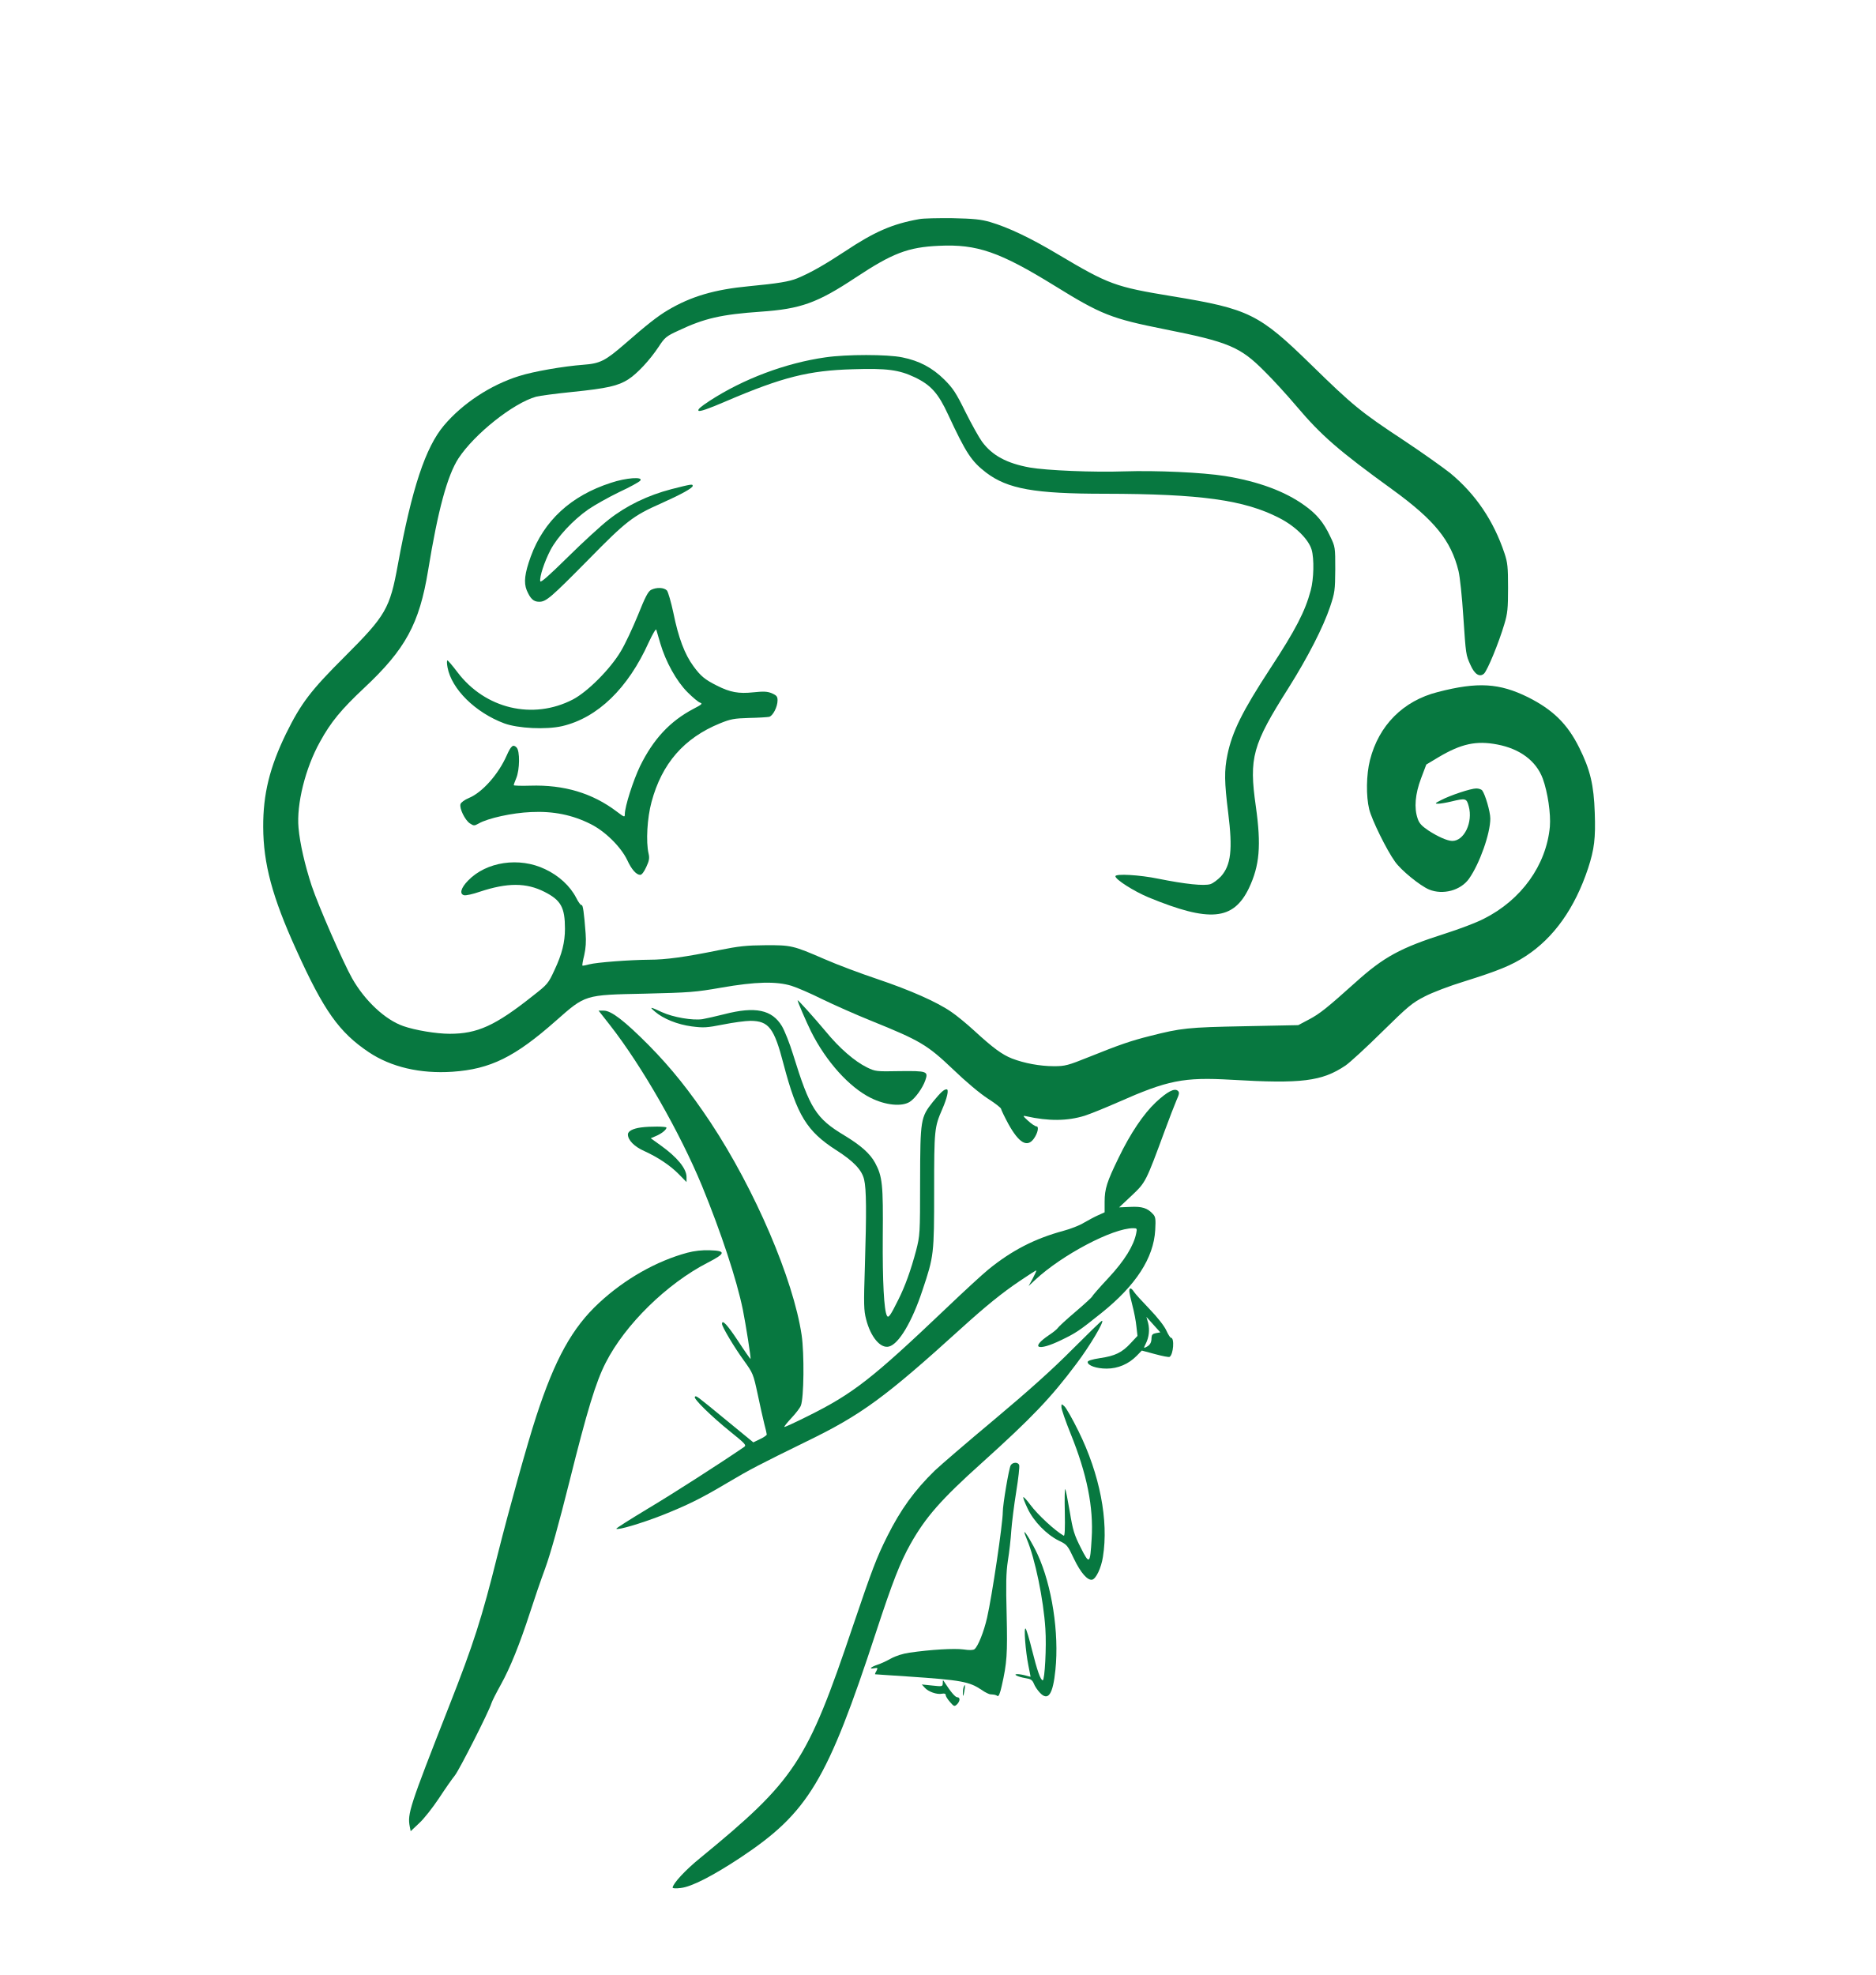
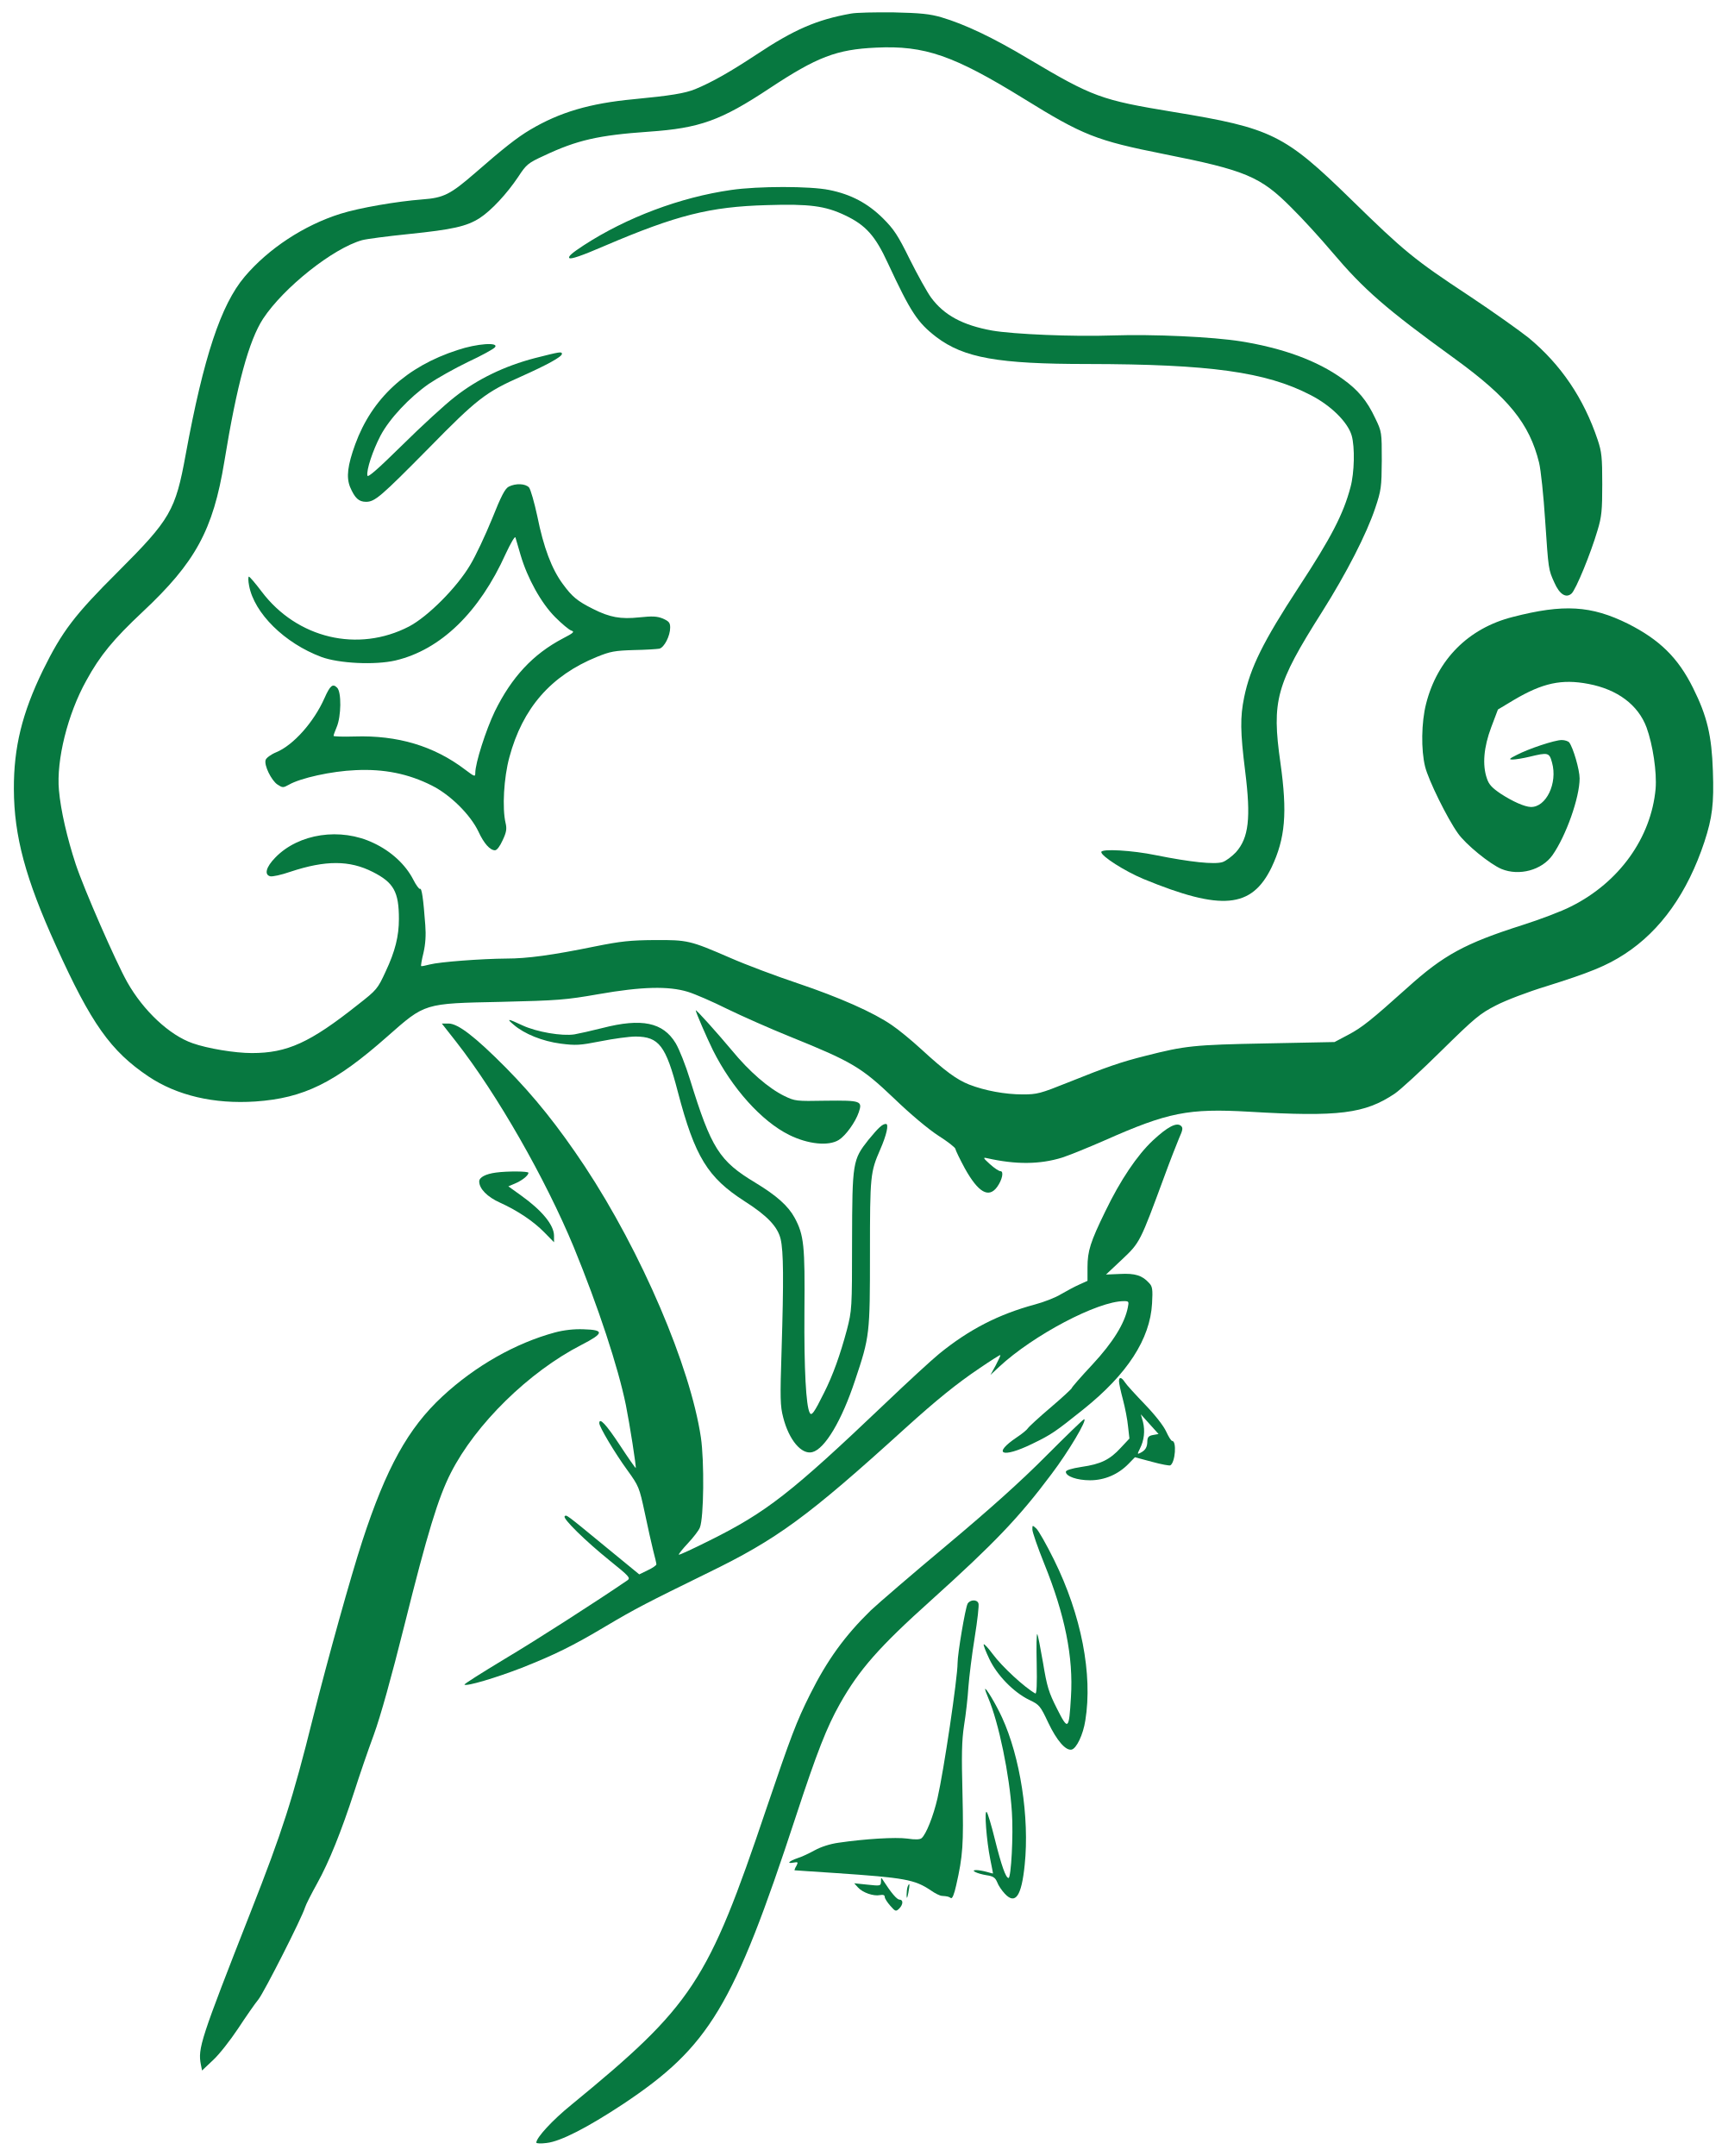
- <svg xmlns="http://www.w3.org/2000/svg" width="171" height="180" viewBox="0 0 171 180" fill="none">
-   <path d="M83.798 19.969C81.338 20.405 79.706 21.122 77.02 22.908C75.164 24.131 73.856 24.877 72.661 25.369C71.93 25.664 70.917 25.833 68.273 26.086C65.138 26.381 62.986 27.014 60.877 28.266C59.948 28.814 58.95 29.602 56.953 31.345C55.167 32.892 54.703 33.131 53.17 33.244C51.342 33.384 48.656 33.849 47.32 34.27C44.719 35.086 42.173 36.759 40.472 38.77C38.784 40.767 37.547 44.494 36.267 51.455C35.536 55.477 35.17 56.095 31.43 59.836C28.322 62.93 27.436 64.097 26.072 66.867C24.581 69.933 23.977 72.38 23.991 75.375C24.005 78.722 24.82 81.759 27 86.555C29.517 92.124 30.909 94.078 33.609 95.892C35.648 97.256 38.306 97.875 41.245 97.678C44.705 97.439 46.926 96.342 50.667 93.037C53.381 90.647 53.255 90.675 58.781 90.562C62.873 90.464 63.408 90.422 65.742 90.014C68.864 89.466 70.763 89.424 72.141 89.845C72.647 90 73.912 90.549 74.953 91.069C75.994 91.575 78.019 92.475 79.453 93.052C83.869 94.838 84.53 95.231 86.85 97.439C88.045 98.592 89.325 99.661 90.042 100.125C90.703 100.547 91.251 100.969 91.251 101.067C91.266 101.166 91.561 101.784 91.927 102.459C92.883 104.175 93.628 104.611 94.233 103.781C94.598 103.275 94.725 102.656 94.472 102.656C94.359 102.656 94.022 102.431 93.713 102.15C93.22 101.7 93.206 101.658 93.516 101.728C95.569 102.192 97.284 102.178 98.873 101.686C99.394 101.517 100.744 100.969 101.897 100.463C106.439 98.452 107.873 98.156 112.247 98.409C118.645 98.789 120.502 98.55 122.639 97.116C123.033 96.849 124.537 95.47 125.972 94.05C128.362 91.702 128.714 91.406 129.867 90.816C130.57 90.45 132.159 89.845 133.453 89.452C136.547 88.481 137.77 87.989 139.064 87.145C141.637 85.472 143.55 82.772 144.759 79.13C145.322 77.4 145.448 76.416 145.364 74.067C145.28 71.55 144.956 70.158 143.944 68.133C142.875 65.981 141.553 64.688 139.289 63.548C136.673 62.255 134.705 62.128 131.062 63.07C127.898 63.872 125.677 66.108 124.875 69.272C124.537 70.594 124.509 72.562 124.805 73.758C125.044 74.728 126.394 77.47 127.153 78.525C127.702 79.312 129.431 80.719 130.261 81.07C131.527 81.591 133.144 81.155 133.903 80.086C134.873 78.708 135.844 75.966 135.844 74.602C135.844 73.983 135.38 72.394 135.098 72.028C135.028 71.944 134.789 71.859 134.564 71.859C134.072 71.859 132.202 72.478 131.344 72.928C130.809 73.195 130.767 73.252 131.062 73.252C131.259 73.252 131.794 73.167 132.258 73.055C133.594 72.731 133.678 72.745 133.875 73.477C134.283 74.939 133.453 76.669 132.356 76.641C131.906 76.627 131.062 76.247 130.233 75.713C129.586 75.277 129.361 75.037 129.22 74.602C128.883 73.631 128.995 72.366 129.53 70.945L130.008 69.68L131.133 69.005C133.2 67.781 134.564 67.486 136.477 67.852C138.544 68.245 140.02 69.342 140.625 70.959C141.075 72.197 141.37 74.166 141.272 75.347C140.948 78.849 138.67 82.027 135.239 83.742C134.564 84.094 132.989 84.684 131.752 85.078C127.645 86.386 126.127 87.216 123.539 89.55C120.952 91.87 120.305 92.391 119.32 92.911L118.336 93.431L113.414 93.53C108.267 93.628 107.662 93.698 104.836 94.416C103.092 94.852 102.037 95.217 99.309 96.314C97.312 97.116 97.088 97.172 96.061 97.172C94.795 97.172 93.361 96.905 92.236 96.469C91.35 96.117 90.534 95.527 88.805 93.938C88.116 93.305 87.173 92.531 86.709 92.222C85.388 91.308 82.955 90.239 80.001 89.241C78.483 88.734 76.303 87.919 75.15 87.412C72.295 86.175 72.126 86.133 69.75 86.147C68.034 86.161 67.359 86.231 65.531 86.597C62.438 87.23 60.666 87.469 59.175 87.469C57.375 87.483 54.394 87.708 53.705 87.891C53.381 87.975 53.114 88.031 53.086 88.003C53.058 87.975 53.128 87.553 53.255 87.047C53.395 86.428 53.438 85.795 53.381 85.078C53.241 83.18 53.128 82.406 53.002 82.491C52.945 82.519 52.72 82.224 52.523 81.83C51.975 80.761 50.948 79.805 49.683 79.214C47.334 78.089 44.339 78.525 42.666 80.255C42.005 80.93 41.864 81.478 42.3 81.591C42.455 81.633 43.102 81.492 43.748 81.267C46.252 80.438 47.967 80.438 49.627 81.281C51.131 82.041 51.497 82.702 51.497 84.642C51.497 85.866 51.23 86.948 50.555 88.383C49.978 89.634 49.922 89.705 48.572 90.759C45.141 93.487 43.509 94.219 40.992 94.219C39.783 94.219 37.828 93.895 36.759 93.516C35.1 92.939 33.244 91.195 32.091 89.156C31.275 87.708 28.997 82.505 28.406 80.719C27.802 78.877 27.337 76.894 27.211 75.445C27.014 73.308 27.83 70.003 29.166 67.612C30.15 65.812 31.106 64.659 33.188 62.705C36.956 59.175 38.222 56.869 39.023 51.989C39.923 46.462 40.781 43.327 41.794 41.766C43.27 39.53 46.8 36.731 48.867 36.155C49.176 36.07 50.667 35.873 52.186 35.719C55.35 35.395 56.334 35.17 57.263 34.58C58.092 34.045 59.217 32.836 60.033 31.613C60.595 30.755 60.722 30.642 61.861 30.122C64.209 29.011 65.742 28.659 69.356 28.406C72.984 28.153 74.489 27.619 77.991 25.299C81.352 23.077 82.758 22.528 85.584 22.402C89.058 22.233 91.139 22.964 96.131 26.044C100.378 28.674 101.306 29.039 106.172 30.009C111.98 31.163 113.048 31.613 115.242 33.82C116.03 34.594 117.337 36.028 118.181 37.027C120.445 39.699 122.006 41.062 126.942 44.634C130.753 47.405 132.258 49.247 132.947 52.045C133.073 52.552 133.27 54.422 133.383 56.194C133.622 59.695 133.608 59.667 134.044 60.623C134.409 61.453 134.873 61.748 135.267 61.397C135.577 61.116 136.631 58.556 137.123 56.883C137.419 55.913 137.461 55.449 137.461 53.578C137.461 51.666 137.419 51.272 137.137 50.428C136.139 47.447 134.508 45.042 132.202 43.13C131.527 42.595 129.628 41.245 127.955 40.134C124.031 37.547 123.314 36.956 119.531 33.258C114.764 28.603 113.864 28.153 106.847 27C101.63 26.142 101.067 25.931 96.427 23.175C93.909 21.67 91.912 20.728 90.253 20.236C89.423 19.997 88.776 19.927 86.836 19.884C85.528 19.87 84.15 19.898 83.798 19.969Z" fill="#077840" />
-   <path d="M75.234 32.569C71.592 33.089 67.753 34.538 64.701 36.52C63.886 37.055 63.562 37.322 63.675 37.434C63.773 37.533 64.533 37.28 66.192 36.563C71.325 34.369 73.716 33.764 77.766 33.652C80.845 33.553 81.956 33.708 83.376 34.383C84.853 35.086 85.528 35.845 86.428 37.8C88.059 41.302 88.537 42.033 89.888 43.074C91.856 44.564 94.303 45 100.687 45C109.448 45.014 113.414 45.563 116.606 47.208C118.069 47.953 119.278 49.148 119.559 50.105C119.798 50.934 119.756 52.777 119.475 53.803C118.969 55.716 118.097 57.403 115.762 60.961C113.245 64.814 112.317 66.684 111.881 68.794C111.586 70.228 111.6 71.269 111.952 74.081C112.373 77.442 112.205 78.849 111.291 79.875C111.009 80.17 110.587 80.494 110.334 80.578C109.758 80.761 108.028 80.578 105.581 80.086C103.88 79.734 101.672 79.608 101.672 79.861C101.672 80.156 103.345 81.225 104.695 81.788C110.264 84.08 112.416 83.883 113.836 80.958C114.82 78.877 114.975 77.077 114.469 73.477C113.836 69.047 114.159 67.894 117.436 62.719C119.194 59.934 120.628 57.136 121.247 55.28C121.669 54.014 121.697 53.803 121.711 51.891C121.711 49.88 121.711 49.838 121.247 48.881C120.656 47.616 120.009 46.842 118.898 46.055C117.098 44.761 114.68 43.875 111.656 43.383C109.617 43.059 105.427 42.863 102.445 42.961C99.717 43.059 95.386 42.877 93.867 42.609C91.772 42.23 90.436 41.513 89.508 40.247C89.241 39.881 88.566 38.672 88.003 37.547C87.145 35.803 86.864 35.381 86.076 34.594C84.98 33.511 83.784 32.878 82.237 32.569C80.888 32.288 77.147 32.288 75.234 32.569Z" fill="#077840" />
-   <path d="M55.688 44.002C52.031 45.183 49.57 47.461 48.375 50.737C47.827 52.256 47.728 53.086 48.009 53.789C48.347 54.577 48.628 54.844 49.148 54.844C49.781 54.844 50.189 54.492 53.648 50.991C57.066 47.503 57.698 47.011 60.244 45.886C62.1 45.056 63.141 44.48 63.141 44.283C63.141 44.1 63.042 44.114 61.214 44.578C59.048 45.141 57.094 46.083 55.477 47.362C54.788 47.897 53.1 49.444 51.75 50.78C50.02 52.481 49.275 53.142 49.247 52.973C49.163 52.58 49.627 51.188 50.175 50.133C50.808 48.923 52.242 47.391 53.634 46.42C54.211 46.027 55.462 45.323 56.419 44.859C57.389 44.409 58.261 43.931 58.359 43.805C58.669 43.425 57.066 43.538 55.688 44.002Z" fill="#077840" />
-   <path d="M59.344 53.761C59.077 53.902 58.809 54.408 58.148 56.067C57.67 57.234 56.981 58.711 56.587 59.358C55.631 60.975 53.564 63.042 52.228 63.745C48.572 65.644 44.212 64.603 41.681 61.242C41.245 60.666 40.837 60.188 40.781 60.188C40.725 60.188 40.725 60.483 40.795 60.834C41.161 62.803 43.327 64.941 45.956 65.925C47.208 66.389 49.781 66.516 51.244 66.178C54.478 65.419 57.248 62.733 59.133 58.542C59.484 57.797 59.78 57.277 59.822 57.389C59.85 57.502 60.019 58.064 60.188 58.641C60.68 60.314 61.664 62.086 62.663 63.084C63.141 63.562 63.661 63.998 63.816 64.041C64.069 64.125 63.97 64.209 63.211 64.603C61.073 65.728 59.555 67.359 58.345 69.82C57.712 71.142 56.953 73.505 56.953 74.208C56.953 74.503 56.911 74.489 56.222 73.969C54 72.281 51.398 71.508 48.333 71.606C47.503 71.634 46.828 71.606 46.828 71.564C46.828 71.508 46.927 71.227 47.053 70.931C47.377 70.172 47.405 68.428 47.081 68.119C46.772 67.809 46.589 67.95 46.181 68.864C45.422 70.58 43.959 72.225 42.736 72.731C42.356 72.886 42.019 73.139 41.977 73.28C41.85 73.659 42.384 74.742 42.82 75.037C43.186 75.277 43.228 75.277 43.636 75.052C44.466 74.573 46.688 74.081 48.403 74.011C50.428 73.912 52.172 74.264 53.845 75.108C55.167 75.769 56.602 77.189 57.178 78.398C57.572 79.256 58.008 79.734 58.359 79.734C58.5 79.734 58.711 79.453 58.908 79.017C59.175 78.455 59.217 78.202 59.119 77.794C58.866 76.725 58.992 74.545 59.386 73.097C60.328 69.581 62.353 67.261 65.63 65.925C66.6 65.531 66.909 65.475 68.273 65.433C69.131 65.419 69.947 65.362 70.102 65.334C70.453 65.25 70.875 64.42 70.875 63.83C70.875 63.478 70.791 63.38 70.355 63.183C69.933 63.014 69.609 63 68.667 63.098C67.331 63.239 66.558 63.098 65.362 62.494C64.237 61.931 63.872 61.622 63.211 60.722C62.409 59.639 61.833 58.106 61.383 55.87C61.172 54.886 60.905 53.958 60.792 53.817C60.525 53.536 59.85 53.508 59.344 53.761Z" fill="#077840" />
-   <path d="M72.703 91.167C72.703 91.308 73.491 93.122 73.927 94.008C75.291 96.736 77.414 99.099 79.383 100.069C80.719 100.73 82.195 100.885 82.927 100.42C83.419 100.111 84.108 99.155 84.347 98.452C84.628 97.636 84.502 97.594 81.998 97.622C79.861 97.664 79.791 97.65 79.031 97.284C77.906 96.736 76.514 95.527 75.291 94.036C74.194 92.728 72.703 91.069 72.703 91.167Z" fill="#077840" />
-   <path d="M59.695 92.194C60.455 92.855 61.763 93.375 63.042 93.544C64.139 93.684 64.406 93.67 65.911 93.375C66.825 93.192 67.95 93.038 68.414 93.038C70.073 93.052 70.566 93.684 71.423 96.989C72.647 101.644 73.547 103.106 76.219 104.822C77.808 105.834 78.553 106.622 78.764 107.494C78.975 108.38 78.989 110.419 78.834 115.453C78.722 118.87 78.736 119.433 78.947 120.234C79.355 121.852 80.255 122.92 81.028 122.724C81.928 122.499 83.138 120.459 84.08 117.605C85.134 114.469 85.148 114.3 85.148 108.492C85.148 102.952 85.177 102.727 85.88 101.109C86.33 100.083 86.513 99.281 86.287 99.281C86.034 99.281 85.753 99.549 85.036 100.42C83.911 101.841 83.883 102.024 83.869 107.649C83.869 112.486 83.855 112.599 83.503 113.977C83.025 115.763 82.505 117.225 81.872 118.477C81.155 119.925 80.972 120.164 80.845 119.911C80.578 119.433 80.438 116.789 80.466 112.711C80.508 107.958 80.438 107.227 79.763 105.975C79.298 105.131 78.483 104.4 76.95 103.472C74.376 101.925 73.814 101.025 72.295 96.117C71.986 95.105 71.522 93.938 71.269 93.516C70.369 92.025 68.85 91.702 66.023 92.433C65.25 92.63 64.35 92.827 64.041 92.883C63.141 93.023 61.355 92.714 60.342 92.25C59.259 91.744 59.147 91.73 59.695 92.194Z" fill="#077840" />
-   <path d="M55.589 93.417C58.528 97.172 61.973 103.219 63.984 108.07C65.742 112.359 67.148 116.62 67.711 119.362C67.978 120.698 68.47 123.806 68.414 123.862C68.4 123.877 67.88 123.145 67.275 122.217C66.291 120.727 65.812 120.22 65.812 120.656C65.812 120.923 66.938 122.808 67.809 124.003C68.639 125.156 68.667 125.227 69.061 127.055C69.272 128.081 69.553 129.305 69.666 129.769C69.792 130.233 69.891 130.669 69.891 130.739C69.891 130.809 69.609 131.006 69.272 131.161L68.667 131.456L66.248 129.473C63.394 127.125 63.464 127.181 63.337 127.308C63.183 127.462 64.814 129.066 66.558 130.472C67.936 131.583 68.062 131.709 67.823 131.878C65.644 133.369 61.312 136.153 59.02 137.517C57.417 138.487 56.138 139.289 56.18 139.331C56.32 139.472 58.402 138.853 60.258 138.136C62.634 137.194 63.9 136.575 66.305 135.141C68.414 133.889 69.244 133.467 73.547 131.358C78.525 128.939 80.677 127.364 87.68 121.008C89.902 118.997 91.364 117.816 92.953 116.747C93.755 116.198 94.444 115.762 94.458 115.791C94.486 115.819 94.331 116.142 94.134 116.522L93.755 117.211L94.373 116.634C96.806 114.37 101.419 111.937 103.289 111.937C103.641 111.937 103.655 111.966 103.57 112.387C103.345 113.527 102.516 114.877 101.039 116.466C100.223 117.337 99.562 118.097 99.562 118.153C99.562 118.195 98.888 118.828 98.058 119.531C97.214 120.248 96.483 120.923 96.427 121.022C96.37 121.12 96.019 121.416 95.653 121.655C93.853 122.864 94.57 123.187 96.736 122.133C98.128 121.458 98.367 121.289 100.406 119.658C103.528 117.155 105.159 114.652 105.3 112.106C105.356 111.108 105.328 110.897 105.103 110.658C104.597 110.095 104.091 109.941 103.008 109.997L102.009 110.039L103.163 108.956C104.442 107.747 104.442 107.733 106.186 103.008C106.58 101.925 107.058 100.716 107.227 100.308C107.508 99.689 107.522 99.548 107.353 99.408C107.044 99.155 106.397 99.492 105.356 100.462C104.245 101.503 103.036 103.289 101.953 105.539C100.898 107.705 100.688 108.352 100.688 109.533V110.489L100.097 110.756C99.773 110.897 99.183 111.22 98.789 111.445C98.409 111.684 97.566 112.008 96.933 112.177C94.331 112.88 92.222 113.962 90.084 115.706C89.55 116.142 87.806 117.745 86.231 119.25C79.509 125.648 77.766 127.012 73.659 129.052C72.506 129.628 71.536 130.078 71.494 130.05C71.466 130.008 71.761 129.642 72.155 129.22C72.548 128.798 72.928 128.306 72.998 128.109C73.28 127.42 73.322 123.384 73.069 121.669C72.309 116.592 68.822 108.436 64.772 102.305C62.873 99.45 61.2 97.355 59.133 95.259C56.925 93.037 55.716 92.109 55.041 92.109H54.562L55.589 93.417Z" fill="#077840" />
-   <path d="M58.43 102.755C57.698 102.853 57.234 103.092 57.234 103.388C57.234 103.908 57.811 104.499 58.725 104.906C59.991 105.483 61.102 106.228 61.889 107.03L62.578 107.733V107.269C62.578 106.509 61.734 105.469 60.216 104.386L59.316 103.739L59.78 103.542C60.286 103.331 60.75 102.966 60.75 102.769C60.75 102.656 59.259 102.642 58.43 102.755Z" fill="#077840" />
-   <path d="M62.648 114.173C59.836 114.933 56.953 116.564 54.605 118.744C52.158 121.008 50.583 123.863 48.881 129.08C48.038 131.667 46.434 137.433 45.352 141.722C43.917 147.488 43.158 149.85 40.922 155.531C37.322 164.7 37.125 165.305 37.35 166.472L37.434 166.894L38.208 166.163C38.644 165.769 39.445 164.742 40.008 163.898C40.57 163.041 41.217 162.113 41.47 161.803C41.878 161.283 44.564 155.995 44.789 155.25C44.845 155.053 45.239 154.28 45.661 153.52C46.505 152.002 47.377 149.836 48.319 146.939C48.656 145.884 49.275 144.07 49.697 142.931C50.189 141.581 50.962 138.797 51.891 135.084C53.522 128.545 54.309 125.958 55.209 124.2C56.981 120.713 60.792 116.986 64.519 115.073C66.164 114.23 66.192 113.991 64.688 113.948C64.013 113.92 63.281 114.005 62.648 114.173Z" fill="#077840" />
-   <path d="M102.937 117.661C102.937 117.802 103.064 118.392 103.219 118.969C103.373 119.545 103.542 120.417 103.584 120.881L103.683 121.753L103.064 122.414C102.277 123.272 101.63 123.581 100.266 123.778C99.534 123.891 99.141 124.017 99.141 124.13C99.141 124.453 99.942 124.734 100.87 124.734C101.911 124.734 102.881 124.313 103.612 123.567L104.077 123.089L105.286 123.413C105.947 123.595 106.552 123.708 106.608 123.666C106.959 123.455 107.072 121.922 106.734 121.922C106.664 121.922 106.481 121.627 106.312 121.261C106.13 120.853 105.525 120.08 104.794 119.32C104.119 118.617 103.472 117.914 103.359 117.731C103.12 117.366 102.937 117.323 102.937 117.661ZM105.37 121.5C105.061 121.556 104.977 121.655 104.962 121.922C104.962 122.358 104.836 122.583 104.484 122.766C104.245 122.892 104.231 122.878 104.428 122.484C104.737 121.88 104.808 121.205 104.653 120.572L104.498 120.023L105.131 120.727L105.764 121.43L105.37 121.5Z" fill="#077840" />
-   <path d="M97.734 122.991C95.934 124.805 93.755 126.759 90.633 129.375C88.158 131.442 85.725 133.538 85.205 134.03C83.348 135.844 82.097 137.573 80.873 140.02C79.889 141.989 79.509 143.002 77.737 148.219C73.561 160.608 72.478 162.239 63.802 169.355C62.466 170.438 61.327 171.675 61.312 172.041C61.312 172.111 61.65 172.125 62.058 172.069C63.056 171.956 64.983 170.958 67.5 169.298C73.673 165.192 75.403 162.323 79.861 148.725C81.366 144.141 82.069 142.355 82.997 140.709C84.375 138.263 85.795 136.645 89.508 133.313C94.036 129.234 95.808 127.378 98.1 124.313C99.338 122.681 100.702 120.375 100.448 120.375C100.378 120.375 99.169 121.556 97.734 122.991Z" fill="#077840" />
-   <path d="M96.75 128.25C96.75 128.433 97.13 129.53 97.594 130.683C99.07 134.325 99.689 137.363 99.506 140.217C99.366 142.58 99.309 142.636 98.508 141.047C97.917 139.88 97.791 139.472 97.509 137.756C97.326 136.688 97.144 135.773 97.102 135.717C97.045 135.675 97.031 136.631 97.059 137.841C97.088 139.275 97.059 140.006 96.961 139.964C96.173 139.514 94.598 138.066 93.909 137.138C93.6 136.716 93.319 136.42 93.276 136.448C93.234 136.491 93.417 136.955 93.67 137.489C94.219 138.656 95.4 139.866 96.511 140.414C97.256 140.766 97.312 140.836 97.889 142.059C98.494 143.325 99.126 144.056 99.548 143.972C99.9 143.902 100.378 142.903 100.533 141.891C101.067 138.6 100.252 134.367 98.297 130.416C97.763 129.333 97.186 128.32 97.031 128.18C96.75 127.927 96.75 127.927 96.75 128.25Z" fill="#077840" />
-   <path d="M92.123 133.552C91.955 133.875 91.406 137.124 91.406 137.799C91.406 138.853 90.422 145.491 89.972 147.445C89.677 148.725 89.156 150.033 88.833 150.3C88.72 150.399 88.369 150.413 87.82 150.328C86.977 150.216 84.825 150.342 82.898 150.624C82.294 150.708 81.647 150.919 81.211 151.158C80.831 151.369 80.269 151.636 79.987 151.72C79.369 151.931 79.158 152.142 79.678 152.044C80.016 151.988 80.03 152.002 79.889 152.283C79.791 152.438 79.748 152.578 79.762 152.592C79.791 152.592 81.098 152.691 82.687 152.789C87.651 153.127 88.341 153.253 89.494 154.027C89.789 154.238 90.155 154.42 90.295 154.42C90.675 154.449 90.759 154.463 90.928 154.575C91.026 154.645 91.167 154.308 91.308 153.661C91.786 151.566 91.842 150.736 91.758 147.164C91.687 144.366 91.701 143.367 91.87 142.242C91.997 141.469 92.137 140.231 92.18 139.5C92.236 138.769 92.433 137.166 92.63 135.956C92.826 134.733 92.953 133.65 92.897 133.524C92.798 133.228 92.292 133.256 92.123 133.552Z" fill="#077840" />
-   <path d="M93.375 139.655C93.375 139.711 93.473 139.992 93.6 140.287C94.345 142.045 95.119 145.772 95.287 148.444C95.4 150.061 95.231 153.141 95.048 153.141C94.852 153.141 94.542 152.269 94.064 150.356C93.825 149.372 93.558 148.5 93.487 148.43C93.305 148.247 93.473 150.483 93.741 151.805C93.853 152.339 93.938 152.803 93.938 152.817C93.938 152.831 93.727 152.775 93.487 152.705C93.234 152.634 92.897 152.578 92.742 152.578C92.278 152.578 92.784 152.831 93.473 152.944C93.952 153.014 94.092 153.112 94.233 153.436C94.317 153.675 94.57 154.041 94.781 154.266C95.541 155.081 95.977 154.434 96.202 152.198C96.553 148.823 95.878 144.492 94.584 141.68C94.162 140.751 93.375 139.444 93.375 139.655Z" fill="#077840" />
-   <path d="M85.936 153.394C85.922 153.717 85.894 153.717 84.98 153.619L84.023 153.52L84.291 153.816C84.614 154.181 85.402 154.462 85.866 154.364C86.091 154.322 86.203 154.364 86.203 154.491C86.203 154.603 86.386 154.884 86.597 155.123C86.963 155.545 87.005 155.545 87.23 155.334C87.525 155.039 87.539 154.687 87.258 154.687C87.075 154.687 86.667 154.209 86.105 153.337C85.95 153.084 85.936 153.084 85.936 153.394Z" fill="#077840" />
-   <path d="M87.834 153.773C87.792 153.9 87.764 154.181 87.764 154.378C87.778 154.659 87.806 154.617 87.891 154.195C88.003 153.591 87.989 153.394 87.834 153.773Z" fill="#077840" />
+ <svg xmlns="http://www.w3.org/2000/svg" width="123" height="154" viewBox="0 0 123 154" fill="none">
+   <path d="M60.798 0.969C58.337 1.405 56.706 2.122 54.02 3.908C52.164 5.131 50.856 5.877 49.661 6.369C48.93 6.664 47.917 6.833 45.273 7.086C42.138 7.381 39.986 8.014 37.877 9.266C36.948 9.814 35.95 10.602 33.953 12.345C32.167 13.892 31.703 14.131 30.17 14.244C28.342 14.384 25.656 14.848 24.32 15.27C21.719 16.086 19.173 17.759 17.472 19.77C15.784 21.767 14.547 25.494 13.267 32.455C12.536 36.477 12.17 37.095 8.43 40.836C5.322 43.93 4.436 45.097 3.072 47.867C1.581 50.933 0.977 53.38 0.991 56.375C1.005 59.722 1.82 62.759 4 67.555C6.517 73.124 7.909 75.078 10.609 76.892C12.648 78.256 15.306 78.875 18.245 78.678C21.705 78.439 23.927 77.342 27.667 74.037C30.381 71.647 30.255 71.675 35.781 71.562C39.873 71.464 40.408 71.422 42.742 71.014C45.864 70.466 47.763 70.424 49.141 70.845C49.647 71 50.913 71.549 51.953 72.069C52.994 72.575 55.019 73.475 56.453 74.052C60.869 75.838 61.53 76.231 63.85 78.439C65.045 79.592 66.325 80.661 67.042 81.125C67.703 81.547 68.251 81.969 68.251 82.067C68.266 82.166 68.561 82.784 68.927 83.459C69.883 85.175 70.628 85.611 71.233 84.781C71.598 84.275 71.725 83.656 71.472 83.656C71.359 83.656 71.022 83.431 70.713 83.15C70.22 82.7 70.206 82.658 70.516 82.728C72.569 83.192 74.284 83.178 75.873 82.686C76.394 82.517 77.744 81.969 78.897 81.463C83.439 79.452 84.873 79.156 89.247 79.409C95.645 79.789 97.501 79.55 99.639 78.116C100.033 77.849 101.537 76.47 102.972 75.05C105.362 72.702 105.714 72.406 106.867 71.816C107.57 71.45 109.159 70.845 110.453 70.452C113.547 69.481 114.77 68.989 116.064 68.145C118.637 66.472 120.55 63.772 121.759 60.13C122.322 58.4 122.448 57.416 122.364 55.067C122.28 52.55 121.956 51.158 120.944 49.133C119.875 46.981 118.553 45.688 116.289 44.548C113.673 43.255 111.705 43.128 108.062 44.07C104.898 44.872 102.677 47.108 101.875 50.272C101.537 51.594 101.509 53.562 101.805 54.758C102.044 55.728 103.394 58.47 104.153 59.525C104.702 60.312 106.431 61.719 107.261 62.07C108.527 62.591 110.144 62.155 110.903 61.086C111.873 59.708 112.844 56.966 112.844 55.602C112.844 54.983 112.38 53.394 112.098 53.028C112.028 52.944 111.789 52.859 111.564 52.859C111.072 52.859 109.202 53.478 108.344 53.928C107.809 54.195 107.767 54.252 108.062 54.252C108.259 54.252 108.794 54.167 109.258 54.055C110.594 53.731 110.678 53.745 110.875 54.477C111.283 55.939 110.453 57.669 109.356 57.641C108.906 57.627 108.062 57.247 107.233 56.712C106.586 56.277 106.361 56.038 106.22 55.602C105.883 54.631 105.995 53.366 106.53 51.945L107.008 50.68L108.133 50.005C110.2 48.781 111.564 48.486 113.477 48.852C115.544 49.245 117.02 50.342 117.625 51.959C118.075 53.197 118.37 55.166 118.272 56.347C117.948 59.849 115.67 63.027 112.239 64.742C111.564 65.094 109.989 65.684 108.752 66.078C104.645 67.386 103.127 68.216 100.539 70.55C97.951 72.87 97.305 73.391 96.32 73.911L95.336 74.431L90.414 74.53C85.267 74.628 84.662 74.698 81.836 75.416C80.092 75.852 79.037 76.217 76.309 77.314C74.312 78.116 74.088 78.172 73.061 78.172C71.795 78.172 70.361 77.905 69.236 77.469C68.35 77.117 67.534 76.527 65.805 74.938C65.116 74.305 64.173 73.531 63.709 73.222C62.388 72.308 59.955 71.239 57.002 70.241C55.483 69.734 53.303 68.919 52.15 68.412C49.295 67.175 49.127 67.133 46.75 67.147C45.034 67.161 44.359 67.231 42.531 67.597C39.438 68.23 37.666 68.469 36.175 68.469C34.375 68.483 31.394 68.708 30.705 68.891C30.381 68.975 30.114 69.031 30.086 69.003C30.058 68.975 30.128 68.553 30.255 68.047C30.395 67.428 30.438 66.795 30.381 66.078C30.241 64.18 30.128 63.406 30.002 63.491C29.945 63.519 29.72 63.224 29.523 62.83C28.975 61.761 27.948 60.805 26.683 60.214C24.334 59.089 21.339 59.525 19.666 61.255C19.005 61.93 18.864 62.478 19.3 62.591C19.455 62.633 20.102 62.492 20.748 62.267C23.252 61.438 24.967 61.438 26.627 62.281C28.131 63.041 28.497 63.702 28.497 65.642C28.497 66.866 28.23 67.948 27.555 69.383C26.978 70.634 26.922 70.705 25.572 71.759C22.141 74.487 20.509 75.219 17.992 75.219C16.783 75.219 14.828 74.895 13.759 74.516C12.1 73.939 10.244 72.195 9.091 70.156C8.275 68.708 5.997 63.505 5.406 61.719C4.802 59.877 4.337 57.894 4.211 56.445C4.014 54.308 4.83 51.003 6.166 48.612C7.15 46.812 8.106 45.659 10.188 43.705C13.956 40.175 15.222 37.869 16.023 32.989C16.923 27.462 17.781 24.327 18.794 22.766C20.27 20.53 23.8 17.731 25.867 17.155C26.177 17.07 27.667 16.873 29.186 16.719C32.35 16.395 33.334 16.17 34.263 15.58C35.092 15.045 36.217 13.836 37.033 12.613C37.595 11.755 37.722 11.642 38.861 11.122C41.209 10.011 42.742 9.659 46.356 9.406C49.984 9.153 51.489 8.619 54.991 6.298C58.352 4.077 59.758 3.528 62.584 3.402C66.058 3.233 68.139 3.964 73.131 7.044C77.378 9.673 78.306 10.039 83.172 11.009C88.98 12.162 90.048 12.613 92.242 14.82C93.03 15.594 94.338 17.028 95.181 18.027C97.445 20.698 99.006 22.062 103.942 25.634C107.753 28.405 109.258 30.247 109.947 33.045C110.073 33.552 110.27 35.422 110.383 37.194C110.622 40.695 110.608 40.667 111.044 41.623C111.409 42.453 111.873 42.748 112.267 42.397C112.577 42.116 113.631 39.556 114.123 37.883C114.419 36.913 114.461 36.449 114.461 34.578C114.461 32.666 114.419 32.272 114.137 31.428C113.139 28.447 111.508 26.042 109.202 24.13C108.527 23.595 106.628 22.245 104.955 21.134C101.031 18.547 100.314 17.956 96.531 14.258C91.764 9.603 90.864 9.153 83.847 8C78.63 7.142 78.067 6.931 73.427 4.175C70.909 2.67 68.912 1.728 67.253 1.236C66.423 0.997 65.776 0.927 63.836 0.884C62.528 0.87 61.15 0.898 60.798 0.969Z" fill="#077840" />
+   <path d="M52.234 13.569C48.592 14.089 44.753 15.538 41.702 17.52C40.886 18.055 40.562 18.322 40.675 18.434C40.773 18.533 41.533 18.28 43.192 17.563C48.325 15.369 50.716 14.764 54.766 14.652C57.845 14.553 58.956 14.708 60.377 15.383C61.853 16.086 62.528 16.845 63.428 18.8C65.059 22.302 65.537 23.033 66.888 24.073C68.856 25.564 71.303 26 77.688 26C86.448 26.014 90.414 26.563 93.606 28.208C95.069 28.953 96.278 30.148 96.559 31.105C96.798 31.934 96.756 33.777 96.475 34.803C95.969 36.716 95.097 38.403 92.763 41.961C90.245 45.814 89.317 47.684 88.881 49.794C88.586 51.228 88.6 52.269 88.951 55.081C89.373 58.442 89.205 59.849 88.291 60.875C88.009 61.17 87.588 61.494 87.334 61.578C86.758 61.761 85.028 61.578 82.581 61.086C80.88 60.734 78.672 60.608 78.672 60.861C78.672 61.156 80.345 62.225 81.695 62.788C87.264 65.08 89.416 64.883 90.836 61.958C91.82 59.877 91.975 58.077 91.469 54.477C90.836 50.047 91.159 48.894 94.436 43.719C96.194 40.934 97.628 38.136 98.247 36.28C98.669 35.014 98.697 34.803 98.711 32.891C98.711 30.88 98.711 30.838 98.247 29.881C97.656 28.616 97.009 27.842 95.898 27.055C94.098 25.761 91.68 24.875 88.656 24.383C86.617 24.059 82.427 23.863 79.445 23.961C76.717 24.059 72.386 23.877 70.867 23.61C68.772 23.23 67.436 22.513 66.508 21.247C66.241 20.881 65.566 19.672 65.003 18.547C64.145 16.803 63.864 16.381 63.077 15.594C61.98 14.511 60.784 13.878 59.237 13.569C57.888 13.288 54.147 13.288 52.234 13.569Z" fill="#077840" />
+   <path d="M32.688 25.002C29.031 26.183 26.57 28.461 25.375 31.738C24.826 33.256 24.728 34.086 25.009 34.789C25.347 35.577 25.628 35.844 26.148 35.844C26.781 35.844 27.189 35.492 30.648 31.991C34.066 28.503 34.698 28.011 37.244 26.886C39.1 26.056 40.141 25.48 40.141 25.283C40.141 25.1 40.042 25.114 38.214 25.578C36.048 26.141 34.094 27.083 32.477 28.363C31.788 28.897 30.1 30.444 28.75 31.78C27.02 33.481 26.275 34.142 26.247 33.973C26.163 33.58 26.627 32.188 27.175 31.133C27.808 29.923 29.242 28.391 30.634 27.42C31.211 27.027 32.462 26.323 33.419 25.859C34.389 25.409 35.261 24.931 35.359 24.805C35.669 24.425 34.066 24.538 32.688 25.002Z" fill="#077840" />
+   <path d="M36.344 34.761C36.077 34.902 35.809 35.408 35.148 37.067C34.67 38.234 33.981 39.711 33.587 40.358C32.631 41.975 30.564 44.042 29.228 44.745C25.572 46.644 21.212 45.603 18.681 42.242C18.245 41.666 17.837 41.188 17.781 41.188C17.725 41.188 17.725 41.483 17.795 41.834C18.161 43.803 20.327 45.941 22.956 46.925C24.208 47.389 26.781 47.516 28.244 47.178C31.478 46.419 34.248 43.733 36.133 39.542C36.484 38.797 36.78 38.277 36.822 38.389C36.85 38.502 37.019 39.064 37.188 39.641C37.68 41.314 38.664 43.086 39.663 44.084C40.141 44.562 40.661 44.998 40.816 45.041C41.069 45.125 40.97 45.209 40.211 45.603C38.073 46.728 36.555 48.359 35.345 50.82C34.712 52.142 33.953 54.505 33.953 55.208C33.953 55.503 33.911 55.489 33.222 54.969C31 53.281 28.398 52.508 25.333 52.606C24.503 52.634 23.828 52.606 23.828 52.564C23.828 52.508 23.927 52.227 24.053 51.931C24.377 51.172 24.405 49.428 24.081 49.119C23.772 48.809 23.589 48.95 23.181 49.864C22.422 51.58 20.959 53.225 19.736 53.731C19.356 53.886 19.019 54.139 18.977 54.28C18.85 54.659 19.384 55.742 19.82 56.038C20.186 56.277 20.228 56.277 20.636 56.052C21.466 55.573 23.688 55.081 25.403 55.011C27.428 54.913 29.172 55.264 30.845 56.108C32.167 56.769 33.602 58.189 34.178 59.398C34.572 60.256 35.008 60.734 35.359 60.734C35.5 60.734 35.711 60.453 35.908 60.017C36.175 59.455 36.217 59.202 36.119 58.794C35.866 57.725 35.992 55.545 36.386 54.097C37.328 50.581 39.353 48.261 42.63 46.925C43.6 46.531 43.909 46.475 45.273 46.433C46.131 46.419 46.947 46.362 47.102 46.334C47.453 46.25 47.875 45.42 47.875 44.83C47.875 44.478 47.791 44.38 47.355 44.183C46.933 44.014 46.609 44 45.667 44.098C44.331 44.239 43.558 44.098 42.362 43.494C41.237 42.931 40.872 42.622 40.211 41.722C39.409 40.639 38.833 39.106 38.383 36.87C38.172 35.886 37.905 34.958 37.792 34.817C37.525 34.536 36.85 34.508 36.344 34.761Z" fill="#077840" />
+   <path d="M49.703 72.167C49.703 72.308 50.491 74.122 50.927 75.008C52.291 77.736 54.414 80.099 56.383 81.069C57.719 81.73 59.195 81.885 59.927 81.421C60.419 81.111 61.108 80.155 61.347 79.452C61.628 78.636 61.502 78.594 58.998 78.622C56.861 78.664 56.791 78.65 56.031 78.284C54.906 77.736 53.514 76.527 52.291 75.036C51.194 73.728 49.703 72.069 49.703 72.167Z" fill="#077840" />
+   <path d="M36.695 73.194C37.455 73.855 38.763 74.375 40.042 74.544C41.139 74.684 41.406 74.67 42.911 74.375C43.825 74.192 44.95 74.038 45.414 74.038C47.073 74.052 47.566 74.684 48.423 77.989C49.647 82.644 50.547 84.106 53.219 85.822C54.808 86.834 55.553 87.622 55.764 88.494C55.975 89.38 55.989 91.419 55.834 96.453C55.722 99.87 55.736 100.433 55.947 101.234C56.355 102.852 57.255 103.92 58.028 103.724C58.928 103.499 60.138 101.459 61.08 98.605C62.134 95.469 62.148 95.3 62.148 89.492C62.148 83.952 62.176 83.727 62.88 82.109C63.33 81.083 63.513 80.281 63.288 80.281C63.034 80.281 62.753 80.549 62.036 81.42C60.911 82.841 60.883 83.023 60.869 88.648C60.869 93.486 60.855 93.599 60.503 94.977C60.025 96.763 59.505 98.225 58.872 99.477C58.155 100.925 57.972 101.164 57.845 100.911C57.578 100.433 57.438 97.789 57.466 93.711C57.508 88.958 57.438 88.227 56.763 86.975C56.298 86.131 55.483 85.4 53.95 84.472C51.377 82.925 50.814 82.025 49.295 77.117C48.986 76.105 48.522 74.938 48.269 74.516C47.369 73.025 45.85 72.702 43.023 73.433C42.25 73.63 41.35 73.827 41.041 73.883C40.141 74.023 38.355 73.714 37.342 73.25C36.259 72.744 36.147 72.73 36.695 73.194Z" fill="#077840" />
+   <path d="M32.589 74.417C35.528 78.172 38.973 84.219 40.984 89.07C42.742 93.359 44.148 97.62 44.711 100.362C44.978 101.698 45.47 104.806 45.414 104.862C45.4 104.877 44.88 104.145 44.275 103.217C43.291 101.727 42.812 101.22 42.812 101.656C42.812 101.923 43.938 103.808 44.809 105.003C45.639 106.156 45.667 106.227 46.061 108.055C46.272 109.081 46.553 110.305 46.666 110.769C46.792 111.233 46.891 111.669 46.891 111.739C46.891 111.809 46.609 112.006 46.272 112.161L45.667 112.456L43.248 110.473C40.394 108.125 40.464 108.181 40.337 108.308C40.183 108.462 41.814 110.066 43.558 111.472C44.936 112.583 45.062 112.709 44.823 112.878C42.644 114.369 38.312 117.153 36.02 118.517C34.417 119.487 33.138 120.289 33.18 120.331C33.32 120.472 35.402 119.853 37.258 119.136C39.634 118.194 40.9 117.575 43.305 116.141C45.414 114.889 46.244 114.467 50.547 112.358C55.525 109.939 57.677 108.364 64.68 102.008C66.902 99.997 68.364 98.816 69.953 97.747C70.755 97.198 71.444 96.763 71.458 96.791C71.486 96.819 71.331 97.142 71.134 97.522L70.755 98.211L71.373 97.634C73.806 95.37 78.419 92.938 80.289 92.938C80.641 92.938 80.655 92.966 80.57 93.388C80.345 94.526 79.516 95.876 78.039 97.466C77.223 98.338 76.562 99.097 76.562 99.153C76.562 99.195 75.888 99.828 75.058 100.531C74.214 101.248 73.483 101.923 73.427 102.022C73.37 102.12 73.019 102.416 72.653 102.655C70.853 103.864 71.57 104.187 73.736 103.133C75.128 102.458 75.367 102.289 77.406 100.658C80.528 98.155 82.159 95.651 82.3 93.106C82.356 92.108 82.328 91.897 82.103 91.658C81.597 91.095 81.091 90.941 80.008 90.997L79.009 91.039L80.162 89.956C81.442 88.747 81.442 88.733 83.186 84.008C83.58 82.925 84.058 81.716 84.227 81.308C84.508 80.689 84.522 80.548 84.353 80.408C84.044 80.155 83.397 80.492 82.356 81.463C81.245 82.503 80.036 84.289 78.953 86.539C77.898 88.705 77.688 89.352 77.688 90.533V91.489L77.097 91.756C76.773 91.897 76.183 92.22 75.789 92.445C75.409 92.684 74.566 93.008 73.933 93.177C71.331 93.88 69.222 94.963 67.084 96.706C66.55 97.142 64.806 98.745 63.231 100.25C56.509 106.648 54.766 108.012 50.659 110.052C49.506 110.628 48.536 111.078 48.494 111.05C48.466 111.008 48.761 110.642 49.155 110.22C49.548 109.798 49.928 109.306 49.998 109.109C50.28 108.42 50.322 104.384 50.069 102.669C49.309 97.592 45.822 89.436 41.772 83.305C39.873 80.45 38.2 78.355 36.133 76.259C33.925 74.037 32.716 73.109 32.041 73.109H31.562L32.589 74.417Z" fill="#077840" />
+   <path d="M35.43 83.755C34.698 83.853 34.234 84.092 34.234 84.388C34.234 84.908 34.811 85.499 35.725 85.906C36.991 86.483 38.102 87.228 38.889 88.03L39.578 88.733V88.269C39.578 87.51 38.734 86.469 37.216 85.386L36.316 84.739L36.78 84.542C37.286 84.331 37.75 83.966 37.75 83.769C37.75 83.656 36.259 83.642 35.43 83.755Z" fill="#077840" />
+   <path d="M39.648 95.174C36.836 95.933 33.953 97.564 31.605 99.744C29.158 102.008 27.583 104.863 25.881 110.08C25.038 112.667 23.434 118.433 22.352 122.722C20.917 128.488 20.158 130.85 17.922 136.531C14.322 145.7 14.125 146.305 14.35 147.472L14.434 147.894L15.208 147.163C15.644 146.769 16.445 145.742 17.008 144.898C17.57 144.041 18.217 143.113 18.47 142.803C18.878 142.283 21.564 136.995 21.789 136.25C21.845 136.053 22.239 135.28 22.661 134.52C23.505 133.002 24.377 130.836 25.319 127.939C25.656 126.884 26.275 125.07 26.697 123.931C27.189 122.581 27.962 119.797 28.891 116.084C30.522 109.545 31.309 106.958 32.209 105.2C33.981 101.713 37.792 97.986 41.519 96.073C43.164 95.23 43.192 94.991 41.688 94.948C41.013 94.92 40.281 95.005 39.648 95.174Z" fill="#077840" />
+   <path d="M79.938 98.661C79.938 98.802 80.064 99.392 80.219 99.969C80.373 100.545 80.542 101.417 80.584 101.881L80.683 102.753L80.064 103.414C79.277 104.272 78.63 104.581 77.266 104.778C76.534 104.891 76.141 105.017 76.141 105.13C76.141 105.453 76.942 105.734 77.87 105.734C78.911 105.734 79.881 105.313 80.612 104.567L81.077 104.089L82.286 104.413C82.947 104.595 83.552 104.708 83.608 104.666C83.959 104.455 84.072 102.922 83.734 102.922C83.664 102.922 83.481 102.627 83.312 102.261C83.13 101.853 82.525 101.08 81.794 100.32C81.119 99.617 80.472 98.914 80.359 98.731C80.12 98.366 79.938 98.323 79.938 98.661ZM82.37 102.5C82.061 102.556 81.977 102.655 81.963 102.922C81.963 103.358 81.836 103.583 81.484 103.766C81.245 103.892 81.231 103.878 81.428 103.484C81.737 102.88 81.808 102.205 81.653 101.572L81.498 101.023L82.131 101.727L82.764 102.43L82.37 102.5Z" fill="#077840" />
+   <path d="M74.734 103.991C72.934 105.805 70.755 107.759 67.633 110.375C65.158 112.442 62.725 114.538 62.205 115.03C60.348 116.844 59.097 118.573 57.873 121.02C56.889 122.989 56.509 124.002 54.737 129.219C50.561 141.608 49.478 143.239 40.802 150.355C39.466 151.438 38.327 152.675 38.312 153.041C38.312 153.111 38.65 153.125 39.058 153.069C40.056 152.956 41.983 151.958 44.5 150.298C50.673 146.192 52.403 143.323 56.861 129.725C58.366 125.141 59.069 123.355 59.997 121.709C61.375 119.263 62.795 117.645 66.508 114.313C71.036 110.234 72.808 108.378 75.1 105.313C76.338 103.681 77.702 101.375 77.448 101.375C77.378 101.375 76.169 102.556 74.734 103.991Z" fill="#077840" />
+   <path d="M73.75 109.25C73.75 109.433 74.13 110.53 74.594 111.683C76.07 115.325 76.689 118.363 76.506 121.217C76.366 123.58 76.309 123.636 75.508 122.047C74.917 120.88 74.791 120.472 74.509 118.756C74.326 117.688 74.144 116.773 74.102 116.717C74.045 116.675 74.031 117.631 74.059 118.841C74.088 120.275 74.059 121.006 73.961 120.964C73.173 120.514 71.598 119.066 70.909 118.138C70.6 117.716 70.319 117.42 70.276 117.448C70.234 117.491 70.417 117.955 70.67 118.489C71.219 119.656 72.4 120.866 73.511 121.414C74.256 121.766 74.312 121.836 74.889 123.059C75.494 124.325 76.126 125.056 76.548 124.972C76.9 124.902 77.378 123.903 77.533 122.891C78.067 119.6 77.251 115.367 75.297 111.416C74.763 110.333 74.186 109.32 74.031 109.18C73.75 108.927 73.75 108.927 73.75 109.25Z" fill="#077840" />
+   <path d="M69.123 114.552C68.955 114.875 68.406 118.124 68.406 118.799C68.406 119.853 67.422 126.491 66.972 128.445C66.677 129.725 66.156 131.033 65.833 131.3C65.72 131.399 65.369 131.413 64.82 131.328C63.977 131.216 61.825 131.342 59.898 131.624C59.294 131.708 58.647 131.919 58.211 132.158C57.831 132.369 57.269 132.636 56.987 132.72C56.369 132.931 56.158 133.142 56.678 133.044C57.016 132.988 57.03 133.002 56.889 133.283C56.791 133.438 56.748 133.578 56.762 133.592C56.791 133.592 58.098 133.691 59.687 133.789C64.651 134.127 65.341 134.253 66.494 135.027C66.789 135.238 67.155 135.42 67.295 135.42C67.675 135.449 67.759 135.463 67.928 135.575C68.026 135.645 68.167 135.308 68.308 134.661C68.786 132.566 68.842 131.736 68.758 128.164C68.687 125.366 68.701 124.367 68.87 123.242C68.997 122.469 69.137 121.231 69.18 120.5C69.236 119.769 69.433 118.166 69.63 116.956C69.826 115.733 69.953 114.65 69.897 114.524C69.798 114.228 69.292 114.256 69.123 114.552Z" fill="#077840" />
+   <path d="M70.375 120.655C70.375 120.711 70.473 120.992 70.6 121.287C71.345 123.045 72.119 126.772 72.287 129.444C72.4 131.061 72.231 134.141 72.048 134.141C71.852 134.141 71.542 133.269 71.064 131.356C70.825 130.372 70.558 129.5 70.487 129.43C70.305 129.247 70.473 131.483 70.741 132.805C70.853 133.339 70.938 133.803 70.938 133.817C70.938 133.831 70.727 133.775 70.487 133.705C70.234 133.634 69.897 133.578 69.742 133.578C69.278 133.578 69.784 133.831 70.473 133.944C70.952 134.014 71.092 134.112 71.233 134.436C71.317 134.675 71.57 135.041 71.781 135.266C72.541 136.081 72.977 135.434 73.202 133.198C73.553 129.823 72.878 125.492 71.584 122.68C71.162 121.751 70.375 120.444 70.375 120.655Z" fill="#077840" />
+   <path d="M62.936 134.394C62.922 134.717 62.894 134.717 61.98 134.619L61.023 134.52L61.291 134.816C61.614 135.181 62.402 135.462 62.866 135.364C63.091 135.322 63.203 135.364 63.203 135.491C63.203 135.603 63.386 135.884 63.597 136.123C63.962 136.545 64.005 136.545 64.23 136.334C64.525 136.039 64.539 135.687 64.258 135.687C64.075 135.687 63.667 135.209 63.105 134.337C62.95 134.084 62.936 134.084 62.936 134.394Z" fill="#077840" />
+   <path d="M64.834 134.773C64.792 134.9 64.764 135.181 64.764 135.378C64.778 135.659 64.806 135.617 64.891 135.195C65.003 134.591 64.989 134.394 64.834 134.773Z" fill="#077840" />
</svg>
